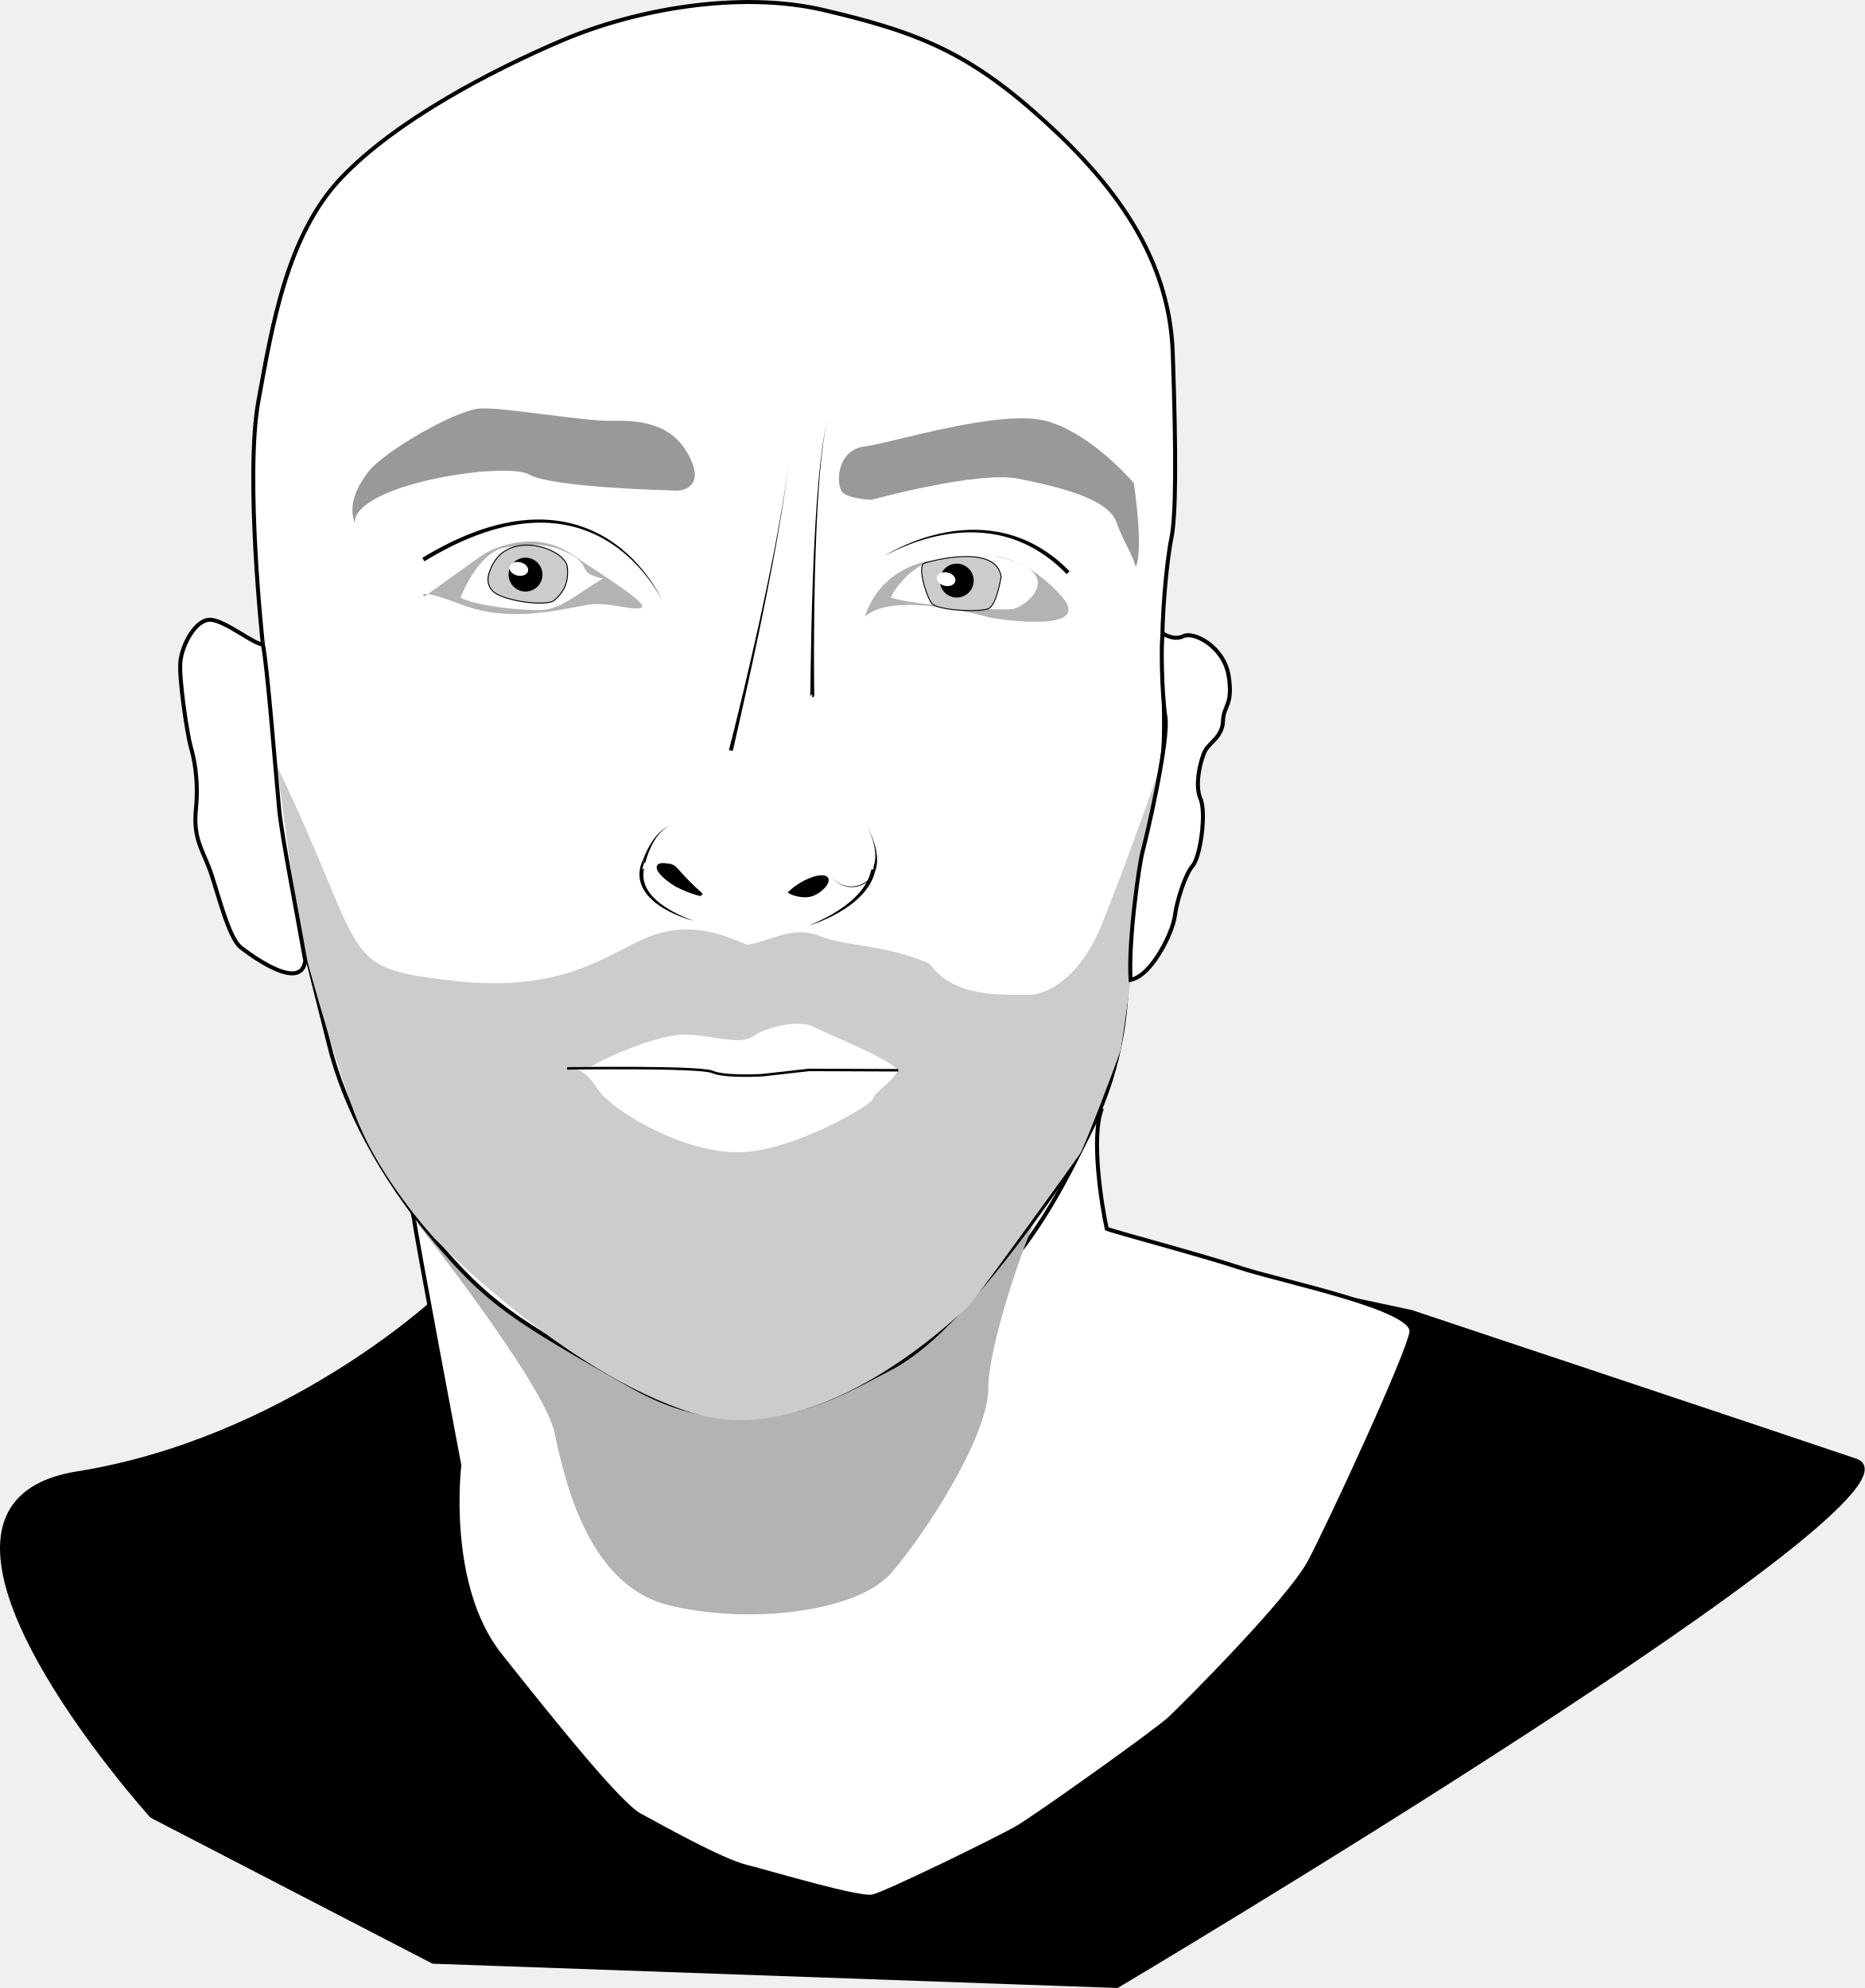
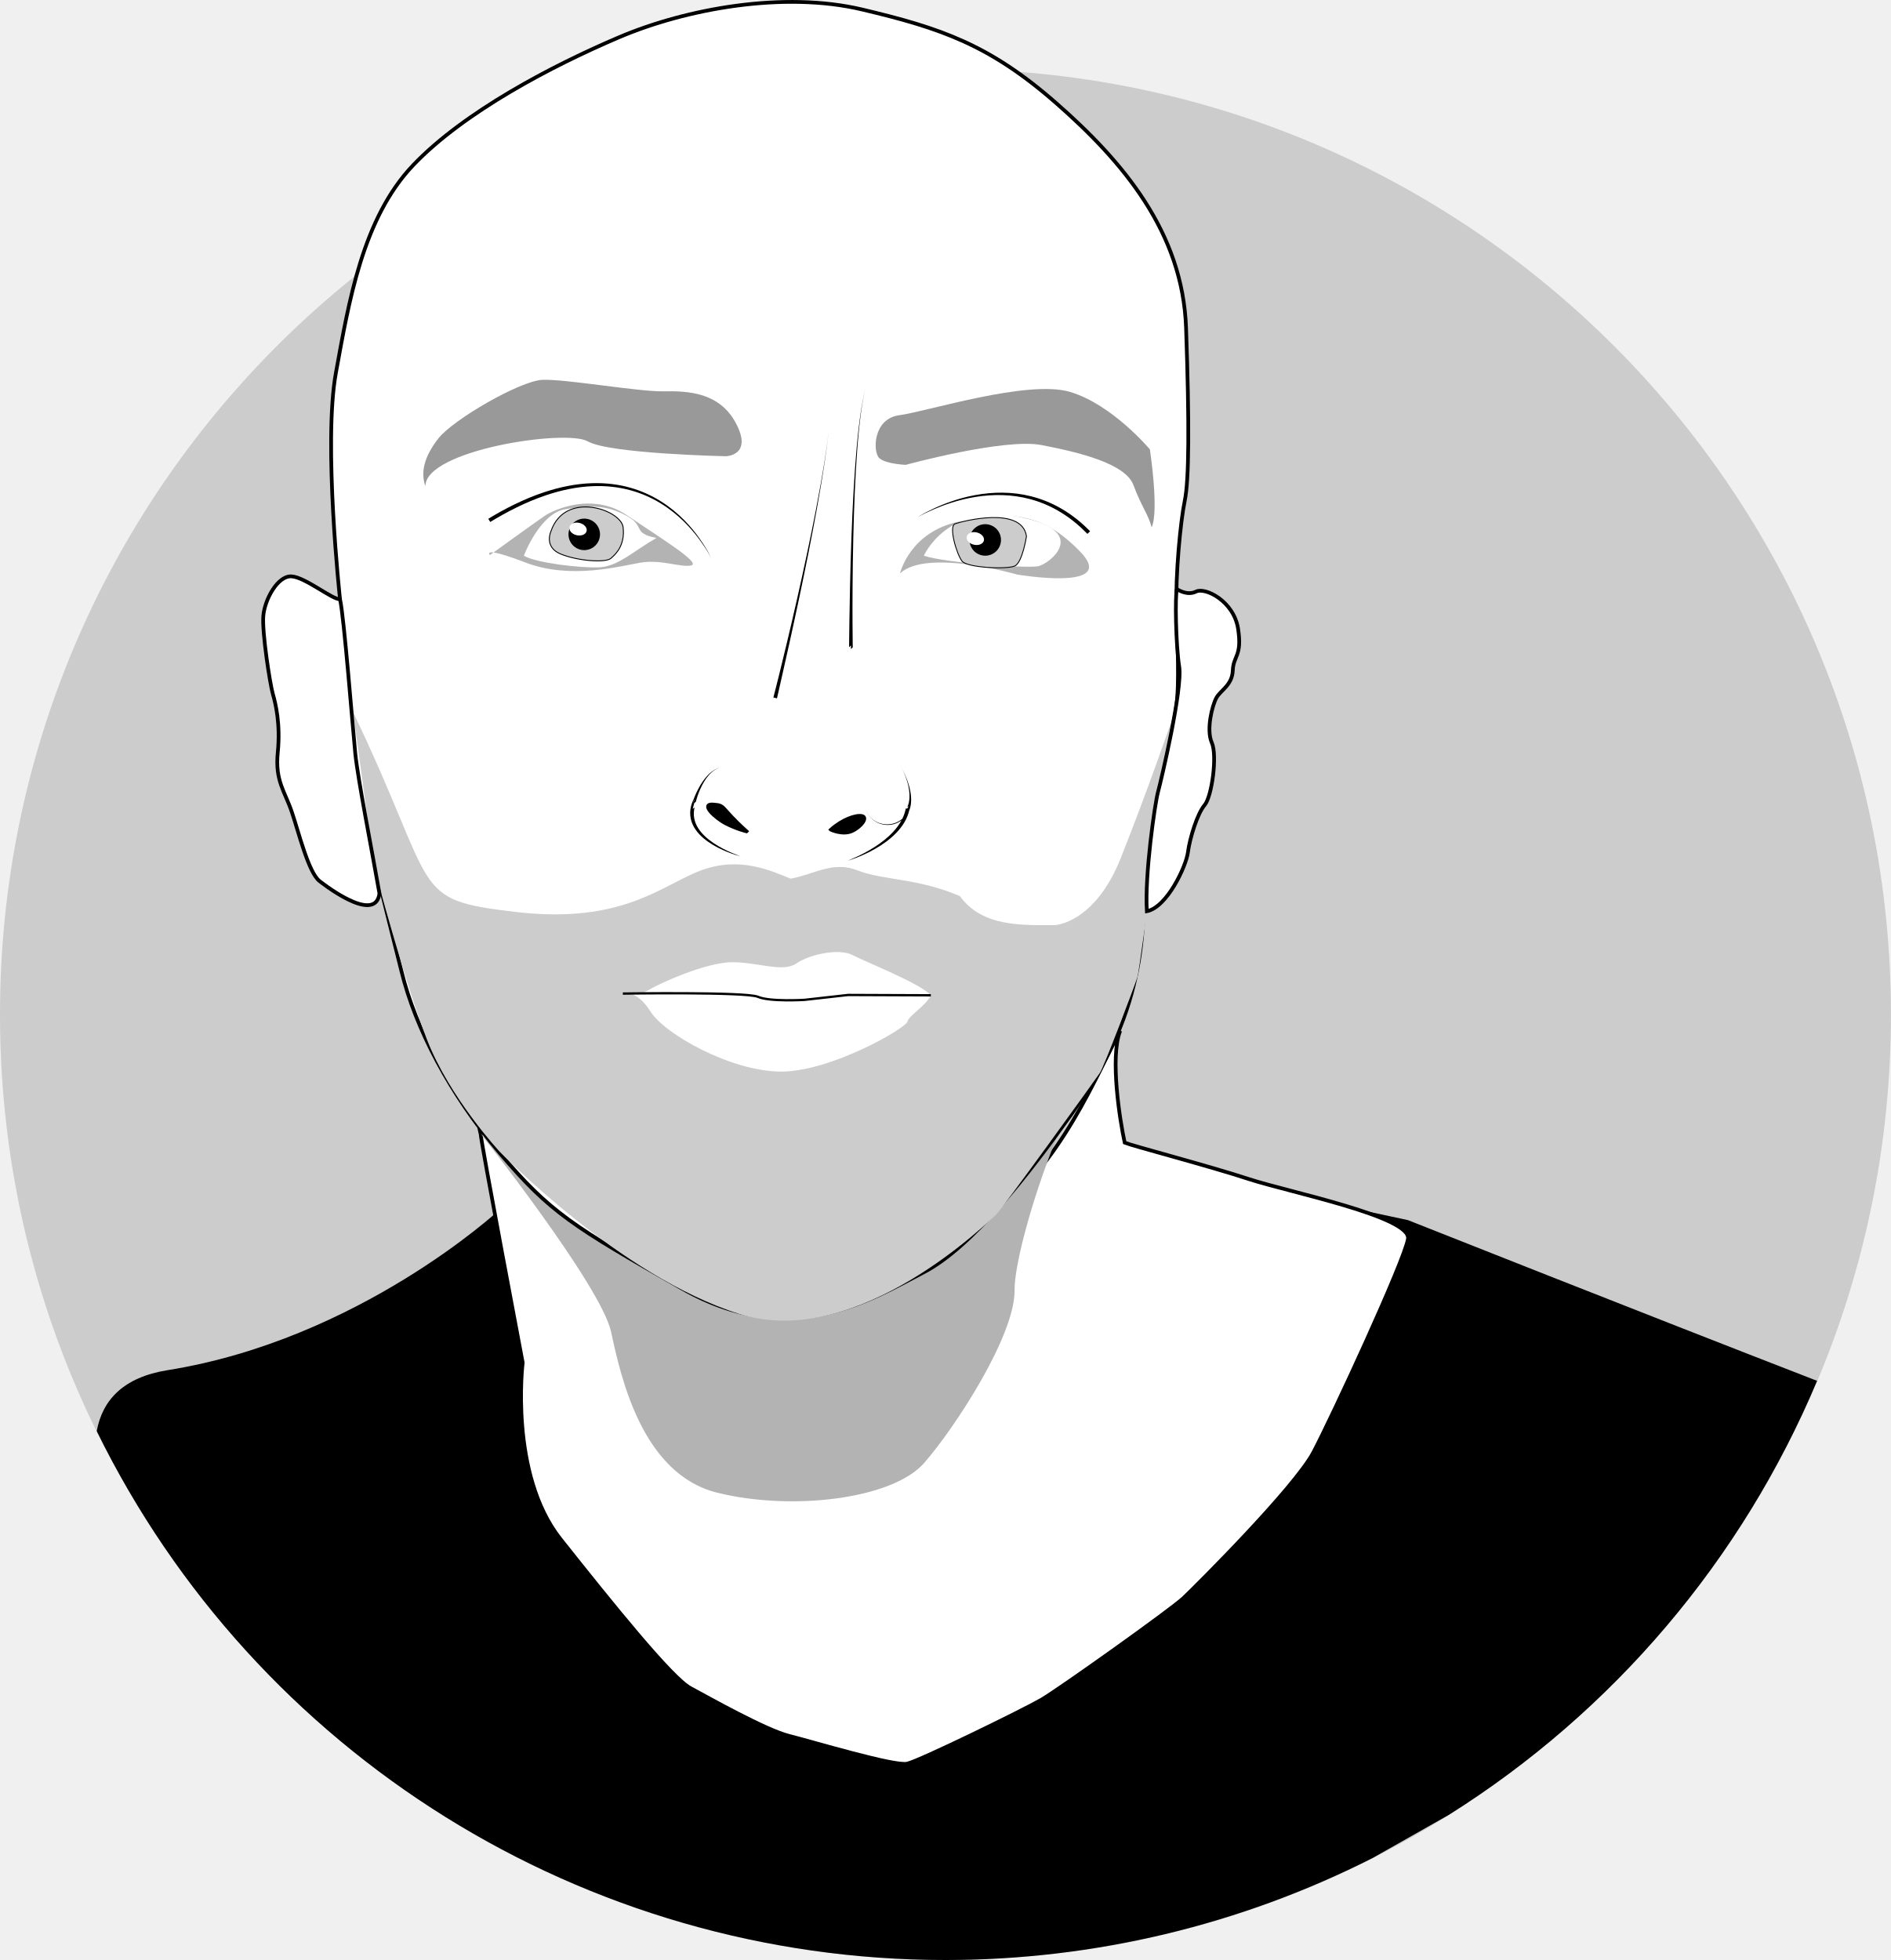
- <svg xmlns="http://www.w3.org/2000/svg" width="123.381mm" height="131.557mm" viewBox="0 0 123.381 131.557" version="1.1" id="svg8">
+ <svg xmlns="http://www.w3.org/2000/svg" width="134.56mm" height="139.473mm" viewBox="0 0 134.56 139.473" version="1.1" id="svg8">
  <defs id="defs2">
    </defs>
-   <g id="layer5" style="display:inline" transform="translate(-90.97556,-49.85016)">
-     <path style="fill:#000000;stroke:#000000;stroke-width:0.265px;stroke-linecap:butt;stroke-linejoin:miter;stroke-opacity:1" d="m 119.629,136.011 c 0,0 -9.922,9.166 -23.529,11.339 -13.607,2.173 4.914,22.679 4.914,22.679 l 18.615,9.638 45.263,1.606 c 0,0 54.996,-32.695 48.853,-34.774 -6.142,-2.079 -29.388,-9.827 -29.388,-9.827 l -5.292,-1.134" id="path5031" />
+   <g id="layer1" style="display:inline" transform="translate(6.803554)">
+     <circle style="fill:#cccccc;stroke-width:0.154" id="path76" cx="60.476" cy="72.193" r="67.28" />
+   </g>
+   <g id="g82" style="display:inline" transform="translate(6.803554)">
+     <path id="circle80" style="fill:#000000;stroke-width:0.583" d="m 332.941,323.861 -224.643,1.787 c 0,0 -37.501,34.643 -88.93,42.857 -11.956,1.91 -17.536,8.068 -19.068,16.393 A 254.286,254.286 0 0 0 228.572,527.143 254.286,254.286 0 0 0 343.537,499.67 c 6.624,-3.729 13.408,-7.572 20.332,-11.51 A 254.286,254.286 0 0 0 462.996,371.377 C 415.655,353.024 352.941,328.148 352.941,328.148 Z" transform="scale(0.2645833)" />
+   </g>
+   <g id="layer5" style="display:inline" transform="translate(-84.172,-49.85016)">
    <path style="display:inline;fill:#ffffff;stroke:#000000;stroke-width:0.265px;stroke-linecap:butt;stroke-linejoin:miter;stroke-opacity:1" d="m 118.374,130.526 c -0.018,0.373 2.993,16.292 2.993,16.292 0,0 -0.975,7.935 2.691,12.553 3.666,4.618 7.902,9.882 9.244,10.603 1.342,0.721 5.346,2.983 7.031,3.406 1.685,0.423 7.487,2.174 8.391,1.972 0.904,-0.203 8.286,-3.813 9.554,-4.549 1.267,-0.736 9.228,-6.407 10.105,-7.233 0.877,-0.826 7.914,-7.842 9.254,-10.379 1.34,-2.537 6.464,-13.594 6.727,-15.179 0.263,-1.585 -8.521,-3.339 -11.326,-4.261 -2.804,-0.922 -8.236,-2.347 -8.832,-2.588 -0.335,-1.518 -1.066,-6.075 -0.322,-7.961 -1.663,3.045 -4.103,9.437 -9.377,13.436 -5.273,4 -12.576,10.848 -23.823,3.693 -11.247,-7.155 -12.089,-10.016 -12.312,-10.31 -0.223,-0.294 10e-4,0.503 10e-4,0.503 z" id="path3755" />
  </g>
-   <g id="layer15" style="display:inline" transform="translate(-90.97556,-49.85016)">
+   <g id="layer15" style="display:inline" transform="translate(-84.172,-49.85016)">
    <path style="display:inline;fill:#b3b3b3;stroke:none;stroke-width:0.265px;stroke-linecap:butt;stroke-linejoin:miter;stroke-opacity:1" d="m 118.374,130.526 c 0,0 8.582,10.837 9.283,14.102 0.701,3.265 2.223,10.114 7.542,11.439 5.319,1.325 12.501,0.462 14.746,-2.123 2.245,-2.585 6.46,-9.079 6.425,-12.288 -0.035,-3.208 4.041,-15.779 7.514,-18.453 -4.602,4.578 -16.083,34.743 -45.51,7.323 z" id="path3945" />
  </g>
-   <g id="layer3" style="display:inline" transform="translate(-90.97556,-49.85016)">
+   <g id="layer3" style="display:inline" transform="translate(-84.172,-49.85016)">
    <path style="display:inline;fill:#ffffff;stroke:#000000;stroke-width:0.265px;stroke-linecap:butt;stroke-linejoin:miter;stroke-opacity:1" d="m 108.367,92.488 c 0,0 -1.206,-11.113 -0.291,-16.114 0.914,-5.001 1.884,-10.983 5.503,-14.776 3.619,-3.793 9.897,-7.076 14.65,-9.098 4.753,-2.023 11.699,-3.299 17.291,-1.974 5.592,1.325 9.057,2.502 13.792,6.647 4.735,4.145 9.024,9.181 9.261,16.025 0.237,6.844 0.212,10.815 -0.094,12.288 -0.306,1.472 -0.667,5.264 -0.589,7.75 0.077,2.487 0.2,5.224 0.002,6.824 -0.198,1.6 -1.969,8.529 -2.165,10.712 -0.196,2.184 -0.023,5.001 -0.624,8.051 -0.601,3.05 -1.784,6.24 -4.724,10.361 -2.94,4.121 -7.01,9.422 -10.511,11.22 -3.501,1.798 -9.316,5.598 -17.136,1.153 -7.82,-4.445 -9.41,-5.43 -12.995,-9.652 -3.585,-4.222 -6.004,-8.895 -6.993,-12.929 -0.989,-4.034 -3.169,-12.115 -3.407,-15.839 -0.238,-3.724 -1.276,-10.512 -0.971,-10.647 z" id="path3730-2" />
  </g>
-   <g id="layer16" style="display:inline" transform="translate(-90.97556,-49.85016)">
+   <g id="layer16" style="display:inline" transform="translate(-84.172,-49.85016)">
    <path style="display:inline;fill:#cccccc;stroke:none;stroke-width:0.265px;stroke-linecap:butt;stroke-linejoin:miter;stroke-opacity:1" d="m 109.253,100.424 c 6.217,12.976 3.979,13.429 11.628,14.322 7.649,0.893 10.44,-1.954 13.195,-2.966 2.755,-1.013 4.962,0.034 6.36,0.596 1.776,-0.336 3.011,-1.281 4.788,-0.58 1.778,0.701 4.292,0.539 7.25,1.821 1.622,2.217 4.413,2.06 6.783,2.064 0,0 2.819,-0.135 4.66,-4.752 1.842,-4.618 3.622,-9.767 3.622,-9.767 0,0 -2.206,17.544 -2.436,18.245 -0.23,0.701 -2.349,6.315 -2.665,6.791 -0.316,0.476 -7.123,9.911 -7.411,10.118 -0.288,0.208 -9.719,9.722 -18.253,7.032 -8.534,-2.69 -17.049,-11.548 -17.049,-11.548 0,0 -3.545,-3.802 -5.16,-7.946 -1.615,-4.144 -3.737,-12.178 -3.737,-12.178 0,0 -2.482,-17.614 -2.462,-19.187 0.02,-1.573 0.887,7.936 0.887,7.936 z" id="path3950" />
  </g>
-   <g id="layer10" style="display:inline" transform="translate(-90.97556,-49.85016)">
+   <g id="layer10" style="display:inline" transform="translate(-84.172,-49.85016)">
    <path style="display:inline;fill:#000000;fill-rule:nonzero;stroke:none;stroke-width:0.265px;stroke-linecap:butt;stroke-linejoin:miter;stroke-opacity:1" d="m 144.517,111.086 c 0,0 0.128,-0.021 0.592,-0.199 0.333,-0.128 0.824,-0.339 1.346,-0.638 0.533,-0.305 1.047,-0.673 1.468,-1.103 0.239,-0.244 0.431,-0.491 0.582,-0.739 0.198,-0.326 0.305,-0.625 0.363,-0.874 l -0.129,0.103 c 0,0 0.031,-0.035 0.091,-0.202 -0.524,1.462 -2.605,1.426 -3.078,-0.054 0.214,0.7 0.861,1.177 1.593,1.174 0.732,-0.003 1.375,-0.485 1.583,-1.187 0.037,-0.125 0.079,-0.32 0.081,-0.588 0.002,-0.274 -0.037,-0.598 -0.14,-0.976 -0.141,-0.517 -0.365,-1.001 -0.576,-1.409 0.209,0.404 0.418,0.907 0.525,1.421 0.079,0.379 0.09,0.698 0.059,0.955 -0.03,0.252 -0.096,0.42 -0.147,0.518 l 0.099,-0.067 c -0.06,0.136 -0.091,0.15 -0.091,0.15 -0.031,0.024 -0.075,0.026 -0.108,0.004 -0.006,0.033 -0.013,0.066 -0.021,0.099 -0.052,0.225 -0.143,0.5 -0.317,0.809 -0.133,0.235 -0.305,0.475 -0.524,0.718 -0.388,0.43 -0.87,0.809 -1.382,1.136 -0.499,0.318 -0.976,0.555 -1.298,0.703 -0.449,0.207 -0.572,0.247 -0.572,0.247 z" id="path3784" />
    <path style="display:inline;fill:#000000;fill-rule:nonzero;stroke:none;stroke-width:0.265px;stroke-linecap:butt;stroke-linejoin:miter;stroke-opacity:1" d="m 136.832,110.767 c 0,0 -0.134,-0.036 -0.594,-0.233 -0.327,-0.141 -0.802,-0.365 -1.26,-0.671 -0.224,-0.15 -0.439,-0.315 -0.631,-0.495 -0.202,-0.19 -0.369,-0.388 -0.498,-0.595 -0.145,-0.232 -0.233,-0.461 -0.275,-0.685 -0.056,-0.294 -0.029,-0.56 0.023,-0.782 l -0.129,0.103 c 0,0 0.013,-0.095 0.112,-0.42 l 0.101,-0.074 c 0.059,-0.222 0.16,-0.549 0.313,-0.896 0.156,-0.354 0.35,-0.693 0.584,-0.969 0.133,-0.156 0.269,-0.281 0.407,-0.378 0.182,-0.127 0.352,-0.195 0.494,-0.229 -0.142,0.034 -0.314,0.095 -0.504,0.214 -0.145,0.09 -0.291,0.208 -0.436,0.358 -0.257,0.265 -0.478,0.596 -0.664,0.946 -0.181,0.341 -0.313,0.666 -0.396,0.889 l 0.101,-0.074 c -0.099,0.294 -0.112,0.368 -0.112,0.368 0.046,-0.17 0.085,-0.341 0.117,-0.514 -0.113,0.192 -0.196,0.399 -0.246,0.616 -0.058,0.251 -0.082,0.557 -0.006,0.892 0.058,0.255 0.169,0.506 0.338,0.751 0.151,0.218 0.34,0.42 0.56,0.608 0.209,0.178 0.439,0.337 0.676,0.478 0.484,0.288 0.974,0.488 1.312,0.608 0.474,0.168 0.613,0.185 0.613,0.185 z" id="path3788" />
    <path style="display:inline;fill:#000000;stroke:#000000;stroke-width:0.265px;stroke-linecap:butt;stroke-linejoin:miter;stroke-opacity:1" d="m 143.303,108.891 c 0.795,-0.714 1.774,-1.069 2.212,-0.968 0.437,0.101 -0.083,0.781 -0.731,1.068 -0.648,0.287 -1.48,-0.099 -1.48,-0.099 z" id="path3816" />
    <path style="display:inline;fill:#000000;stroke:#000000;stroke-width:0.265px;stroke-linecap:butt;stroke-linejoin:miter;stroke-opacity:1" d="m 137.288,109.005 c -1.946,-1.758 -1.443,-1.836 -2.373,-1.905 -0.93,-0.069 0.143,0.954 0.924,1.353 0.781,0.398 1.448,0.553 1.448,0.553 z" id="path3818" />
    <path style="display:inline;fill:#000000;fill-rule:nonzero;stroke:none;stroke-width:0.265px;stroke-linecap:butt;stroke-linejoin:miter;stroke-opacity:1" d="m 144.724,95.908 c 0,0 0,0.132 0,0.132 l 0.132,-0.133 c 0.004,0.693 -0.015,-1.058 -0.019,-1.751 -0.006,-1.319 -0.002,-3.585 0.057,-6.101 0.052,-2.204 0.14,-4.363 0.278,-6.203 0.078,-1.042 0.167,-1.907 0.264,-2.616 0.056,-0.413 0.114,-0.761 0.171,-1.055 0.07,-0.361 0.139,-0.631 0.202,-0.836 -0.063,0.205 -0.133,0.474 -0.208,0.835 -0.06,0.293 -0.122,0.641 -0.184,1.054 -0.106,0.709 -0.206,1.573 -0.297,2.615 -0.162,1.843 -0.277,3.995 -0.358,6.203 -0.091,2.489 -0.13,4.812 -0.148,6.104 -0.019,1.342 -0.022,1.754 -0.022,1.754 l 0.132,-0.133 c 0,0 0,0.132 0,0.132 z" id="path3928" />
    <path style="display:inline;fill:#000000;fill-rule:nonzero;stroke:none;stroke-width:0.265px;stroke-linecap:butt;stroke-linejoin:miter;stroke-opacity:1" d="m 139.334,99.513 c 0,0 0.128,0.032 0.128,0.032 5e-5,-2.09e-4 0.079,-0.348 0.349,-1.54 0.258,-1.138 0.733,-3.246 1.234,-5.613 0.446,-2.109 0.878,-4.259 1.243,-6.272 0.498,-2.745 0.74,-4.506 0.871,-5.701 -0.129,1.174 -0.397,2.974 -0.923,5.692 -0.387,2.002 -0.848,4.157 -1.321,6.253 -0.541,2.398 -1.031,4.419 -1.322,5.59 -0.152,0.611 -0.541,2.139 -0.389,1.528 0,0 0.128,0.032 0.128,0.032 z" id="path3936" />
  </g>
-   <g id="layer13" style="display:inline" transform="translate(-90.97556,-49.85016)">
+   <g id="layer13" style="display:inline" transform="translate(-84.172,-49.85016)">
    <path style="display:inline;fill:#b3b3b3;stroke:none;stroke-width:0.265px;stroke-linecap:butt;stroke-linejoin:miter;stroke-opacity:1" d="m 148.216,90.653 c 0,0 0.68,-2.946 4.197,-3.686 3.517,-0.74 5.843,-0.736 8.623,2.136 2.78,2.872 -4.498,1.629 -4.498,1.629 0,0 -6.406,-1.867 -8.322,-0.079 z" id="path3917" />
    <path style="display:inline;fill:#ffffff;stroke:none;stroke-width:0.07;stroke-linecap:butt;stroke-linejoin:miter;stroke-miterlimit:4;stroke-dasharray:none;stroke-opacity:1" d="m 149.913,89.394 c 0,0 1.648,-3.777 6.795,-2.757 5.147,1.02 2.134,3.358 1.324,3.508 -0.81,0.15 -6.59,-0.229 -8.118,-0.751 z" id="path3851" />
    <path style="display:inline;fill:#cccccc;stroke:#000000;stroke-width:0.063;stroke-linecap:butt;stroke-linejoin:miter;stroke-miterlimit:4;stroke-dasharray:none;stroke-opacity:1" d="m 157.215,88.01 c 0,0 -0.283,1.855 -0.827,2.113 -0.545,0.258 -3.376,0.132 -3.753,-0.338 -0.376,-0.471 -0.979,-2.482 -0.501,-2.66 0.477,-0.178 4.761,-1.301 5.081,0.885 z" id="path3853" />
    <path style="display:inline;fill:none;stroke:none;stroke-width:0.265px;stroke-linecap:butt;stroke-linejoin:miter;stroke-opacity:1" d="m 155.129,87.594 c 0.503,0.552 0.68,1.151 0.15,1.344 -0.529,0.193 -0.79,0.375 -1.075,0.14 -0.285,-0.236 -0.699,-1.277 0.101,-1.383 0.8,-0.106 0.823,-0.101 0.823,-0.101 z" id="path3855" />
    <path style="display:inline;fill:none;stroke:none;stroke-width:0.265px;stroke-linecap:butt;stroke-linejoin:miter;stroke-opacity:1" d="m 153.19,89.062 c 0.367,-0.012 1.094,-0.329 1.158,-0.605 0.064,-0.276 -0.018,-0.974 -0.202,-1.016 -0.184,-0.043 -0.79,-0.255 -0.933,0.051 -0.143,0.306 -0.411,1.045 -0.117,1.452 0.294,0.407 0.094,0.119 0.094,0.119 z" id="path3857" />
    <circle style="display:inline;fill:#000000;stroke:none;stroke-width:0.065;stroke-miterlimit:4;stroke-dasharray:none;stroke-dashoffset:0" id="path4761-8" cx="170.184" cy="51.304" r="1.121" transform="rotate(13)" />
    <ellipse style="display:inline;fill:#ffffff;stroke:none;stroke-width:0.065;stroke-miterlimit:4;stroke-dasharray:none;stroke-dashoffset:0" id="path4778" cx="169.475" cy="51.368" rx="0.626" ry="0.449" transform="rotate(13)" />
    <path style="display:inline;fill:#000000;fill-rule:nonzero;stroke:none;stroke-width:0.265px;stroke-linecap:butt;stroke-linejoin:miter;stroke-opacity:1" d="m 149.487,86.655 c 0,0 0.219,-0.169 1.163,-0.576 0.676,-0.291 1.709,-0.669 2.934,-0.867 1.253,-0.202 2.579,-0.196 3.893,0.156 0.743,0.199 1.428,0.494 2.059,0.866 0.83,0.489 1.496,1.07 2.016,1.606 0,0 0.095,-0.092 0.095,-0.092 0,0 0.095,-0.092 0.095,-0.092 -0.532,-0.549 -1.222,-1.141 -2.083,-1.634 -0.654,-0.375 -1.364,-0.668 -2.129,-0.859 -1.353,-0.338 -2.707,-0.315 -3.969,-0.081 -1.234,0.228 -2.264,0.637 -2.933,0.95 -0.934,0.438 -1.141,0.624 -1.141,0.624 z" id="path3906" />
  </g>
-   <g id="layer7" style="display:inline" transform="translate(-90.97556,-49.85016)">
+   <g id="layer7" style="display:inline" transform="translate(-84.172,-49.85016)">
    <path style="display:inline;fill:#ffffff;stroke:none;stroke-width:0.265;stroke-linecap:butt;stroke-linejoin:miter;stroke-miterlimit:4;stroke-dasharray:none;stroke-opacity:1" d="m 128.494,120.553 c 0,0 1.202,0.14 1.843,-0.26 0.641,-0.401 4.097,-2.003 6.01,-1.973 1.913,0.03 3.531,0.747 4.507,0.081 0.977,-0.666 3.06,-1.076 3.977,-0.591 0.916,0.486 4.818,2.004 5.579,2.865 -0.391,0.801 -1.563,1.422 -1.668,1.878 -0.105,0.456 -5.414,3.55 -8.98,3.55 -3.566,-3.3e-4 -8.298,-2.67 -9.3,-4.273 -1.001,-1.603 -1.968,-1.277 -1.968,-1.277 z" id="path3761" />
    <path style="display:inline;fill:none;stroke:#000000;stroke-width:0.165;stroke-linecap:butt;stroke-linejoin:miter;stroke-miterlimit:4;stroke-dasharray:none;stroke-opacity:1" d="m 128.494,120.553 c 0,0 8.774,-0.134 9.616,0.231 0.841,0.366 3.31,0.216 3.31,0.216 l 3.098,-0.348 5.892,0.023" id="path3820" />
  </g>
-   <g id="layer11" style="display:inline" transform="translate(-90.97556,-49.85016)">
+   <g id="layer11" style="display:inline" transform="translate(-84.172,-49.85016)">
    <path style="display:inline;fill:#b3b3b3;stroke:none;stroke-width:0.265px;stroke-linecap:butt;stroke-linejoin:miter;stroke-opacity:1" d="m 119.036,89.347 c 0,0 3.202,-2.316 3.892,-2.787 0.691,-0.471 3.442,-1.678 5.833,-0.06 2.39,1.619 5.322,3.411 4.603,3.584 -0.719,0.173 -2.128,-0.443 -3.591,-0.199 -1.463,0.244 -4.986,1.225 -8.195,-7.71e-4 -3.208,-1.226 -2.543,-0.539 -2.543,-0.539 z" id="path3915" />
    <path style="display:inline;fill:#ffffff;stroke:none;stroke-width:0.065;stroke-linecap:butt;stroke-linejoin:miter;stroke-miterlimit:4;stroke-dasharray:none;stroke-opacity:1" d="m 121.449,89.396 c 0,0 1.137,-3.035 2.971,-3.314 1.834,-0.28 2.929,-0.294 4.329,0.466 1.401,0.76 0.349,1.22 2.132,1.583 -1.679,0.97 -2.748,2.032 -4.071,2.091 -1.323,0.058 -4.51,-0.314 -5.361,-0.826 z" id="path3839" />
    <path style="display:inline;fill:none;stroke:none;stroke-width:0.265px;stroke-linecap:butt;stroke-linejoin:miter;stroke-opacity:1" d="m 126.419,86.979 c 0.459,0.639 0.621,0.774 0.338,1.266 -0.283,0.492 -0.668,0.791 -0.894,0.618 -0.227,-0.174 -1.253,-1.817 -0.673,-2.022 0.581,-0.205 1.229,0.138 1.229,0.138 z" id="path3859" />
    <path style="display:inline;fill:#cccccc;stroke:#000000;stroke-width:0.065;stroke-linecap:butt;stroke-linejoin:miter;stroke-miterlimit:4;stroke-dasharray:none;stroke-opacity:1" d="m 123.377,87.659 c 0,0 -0.524,1.115 0.694,1.615 1.218,0.499 3.175,0.636 3.564,0.314 0.39,-0.322 1.025,-0.976 0.877,-2.222 -0.149,-1.247 -4.145,-2.63 -5.135,0.293 z" id="path3845" />
    <path style="display:inline;fill:none;stroke:none;stroke-width:0.265;stroke-linecap:butt;stroke-linejoin:miter;stroke-miterlimit:4;stroke-dasharray:none;stroke-dashoffset:0;stroke-opacity:1" d="m 125.191,86.841 c 1.009,0.669 1.2,0.786 0.761,1.218 -0.439,0.432 -1.293,0.768 -1.542,0.589 -0.25,-0.179 -0.549,-1.824 0.781,-1.808 z" id="path3847" />
    <path style="display:inline;fill:none;stroke:none;stroke-width:0.017" d="m 125.909,88.705 c -0.033,-0.036 -0.093,-0.11 -0.132,-0.165 l -0.071,-0.1 0.126,-0.097 c 0.382,-0.295 0.523,-0.518 0.465,-0.741 -0.038,-0.146 -0.239,-0.346 -0.587,-0.581 -0.128,-0.087 -0.141,-0.099 -0.104,-0.105 0.067,-0.01 0.473,0.075 0.601,0.126 0.115,0.046 0.118,0.049 0.241,0.219 0.173,0.24 0.274,0.411 0.298,0.504 0.029,0.113 -0.023,0.273 -0.155,0.481 -0.12,0.19 -0.19,0.275 -0.317,0.388 -0.088,0.079 -0.239,0.153 -0.286,0.142 -0.01,-0.002 -0.046,-0.034 -0.079,-0.069 z" id="path3877" />
    <path style="display:inline;fill:none;stroke-width:0.017" d="m 125.481,88.037 c -0.201,-0.381 -0.33,-0.767 -0.311,-0.932 0.005,-0.043 0.013,-0.076 0.018,-0.075 0.027,0.006 0.332,0.209 0.488,0.323 0.223,0.164 0.34,0.28 0.341,0.338 7.3e-4,0.024 -0.015,0.067 -0.033,0.098 -0.039,0.064 -0.308,0.321 -0.379,0.362 l -0.049,0.028 z" id="path3885" />
    <path style="display:inline;fill:none;stroke:none;stroke-width:0.017" d="m 124.457,88.475 c -0.112,-0.196 -0.154,-0.606 -0.09,-0.881 0.063,-0.272 0.194,-0.44 0.423,-0.542 l 0.098,-0.044 -0.007,0.088 c -0.021,0.247 0.115,0.658 0.376,1.145 l 0.055,0.102 -0.152,0.066 c -0.247,0.108 -0.417,0.148 -0.609,0.145 -0.042,-5.59e-4 -0.056,-0.013 -0.093,-0.079 z" id="path3881" />
    <circle style="display:inline;fill:#000000;stroke:none;stroke-width:0.065;stroke-miterlimit:4;stroke-dasharray:none;stroke-dashoffset:0" id="path4761" cx="142.292" cy="57.336" r="1.121" transform="rotate(13)" />
    <ellipse style="display:inline;fill:#ffffff;stroke:none;stroke-width:0.065;stroke-miterlimit:4;stroke-dasharray:none;stroke-dashoffset:0" id="path4778-3" cx="141.777" cy="57.068" rx="0.626" ry="0.449" transform="rotate(13)" />
    <path style="display:inline;fill:#000000;fill-rule:nonzero;stroke:none;stroke-width:0.265px;stroke-linecap:butt;stroke-linejoin:miter;stroke-opacity:1" d="m 134.758,89.563 c 0,0 -0.082,-0.368 -0.827,-1.421 -0.53,-0.75 -1.415,-1.788 -2.713,-2.607 -0.635,-0.401 -1.356,-0.739 -2.166,-0.972 -0.852,-0.244 -1.77,-0.36 -2.755,-0.329 -1.107,0.036 -2.236,0.257 -3.37,0.631 -1.491,0.492 -2.865,1.205 -4.008,1.903 0,0 0.069,0.113 0.069,0.113 0,0 0.069,0.113 0.069,0.113 1.132,-0.691 2.483,-1.4 3.948,-1.895 1.113,-0.376 2.217,-0.604 3.301,-0.652 0.963,-0.043 1.863,0.058 2.701,0.283 0.797,0.215 1.51,0.534 2.143,0.917 1.295,0.783 2.194,1.791 2.741,2.525 0.767,1.029 0.869,1.39 0.869,1.39 z" id="path3902" />
  </g>
-   <g id="layer2" style="display:inline" transform="translate(-90.97556,-49.85016)">
+   <g id="layer2" style="display:inline" transform="translate(-84.172,-49.85016)">
    <path style="display:inline;fill:#ffffff;stroke:#000000;stroke-width:0.265px;stroke-linecap:butt;stroke-linejoin:miter;stroke-opacity:1" d="m 106.894,112.535 c 0,0 3.989,3.2 4.28,0.891 -0.511,-2.93 -1.54,-8.138 -1.722,-9.974 -0.182,-1.836 -0.804,-9.78 -1.085,-10.963 -0.54,0.042 -2.471,-1.568 -3.452,-1.625 -0.981,-0.057 -1.907,1.645 -2.006,2.81 -0.099,1.165 0.478,4.862 0.679,5.563 0.189,0.65 0.554,2.116 0.35,4.154 -0.204,2.038 0.503,2.759 1.005,4.257 0.503,1.498 1.177,4.248 1.951,4.887 z" id="path3749" />
  </g>
-   <g id="layer4" style="display:inline" transform="translate(-90.97556,-49.85016)">
+   <g id="layer4" style="display:inline" transform="translate(-84.172,-49.85016)">
    <path style="display:inline;fill:#ffffff;stroke:#000000;stroke-width:0.265px;stroke-linecap:butt;stroke-linejoin:miter;stroke-opacity:1" d="m 167.919,91.768 c 0,0 0.706,0.506 1.365,0.178 0.659,-0.328 2.687,0.689 2.99,2.645 0.303,1.956 -0.338,1.911 -0.376,2.965 -0.038,1.054 -0.874,1.41 -1.172,1.958 -0.298,0.548 -0.729,2.266 -0.323,3.183 0.406,0.917 0.005,3.841 -0.511,4.442 -0.516,0.601 -1.059,2.361 -1.187,3.36 -0.128,0.999 -1.485,3.909 -2.923,4.194 -0.16,-2.574 0.567,-7.652 0.795,-8.491 0.228,-0.839 1.756,-7.309 1.508,-8.909 -0.248,-1.6 -0.303,-5.076 -0.165,-5.524 z" id="path3752" />
  </g>
-   <g id="layer8" style="display:inline" transform="translate(-90.97556,-49.85016)">
+   <g id="layer8" style="display:inline" transform="translate(-84.172,-49.85016)">
    <path style="fill:#999999;stroke:none;stroke-width:0.265px;stroke-linecap:butt;stroke-linejoin:miter;stroke-opacity:1" d="m 135.836,82.316 c 0,0 -8.301,-0.171 -9.841,-1.06 -1.54,-0.889 -11.587,0.622 -11.552,3.2 -0.35,-1.002 -0.095,-2.107 0.935,-3.421 1.031,-1.314 5.794,-4.093 7.409,-4.157 1.615,-0.064 6.835,0.851 8.588,0.819 1.753,-0.032 4.012,0.053 5.188,2.313 1.176,2.259 -0.726,2.305 -0.726,2.305 z" id="path3764" />
  </g>
-   <g id="layer9" style="display:inline" transform="translate(-90.97556,-49.85016)">
+   <g id="layer9" style="display:inline" transform="translate(-84.172,-49.85016)">
    <path style="display:inline;fill:#999999;stroke:none;stroke-width:0.265px;stroke-linecap:butt;stroke-linejoin:miter;stroke-opacity:1" d="m 148.633,82.926 c 0,0 6.992,-1.917 9.651,-1.406 2.659,0.511 5.972,1.31 6.543,2.848 0.571,1.538 1.084,2.136 1.294,3.008 0.546,-1.177 -0.125,-5.549 -0.125,-5.549 0,0 -2.659,-3.185 -5.674,-4.087 -3.015,-0.902 -10.234,1.409 -12.142,1.654 -1.908,0.245 -1.913,2.644 -1.428,3.065 0.486,0.421 1.881,0.468 1.881,0.468 z" id="path3767" />
  </g>
</svg>
